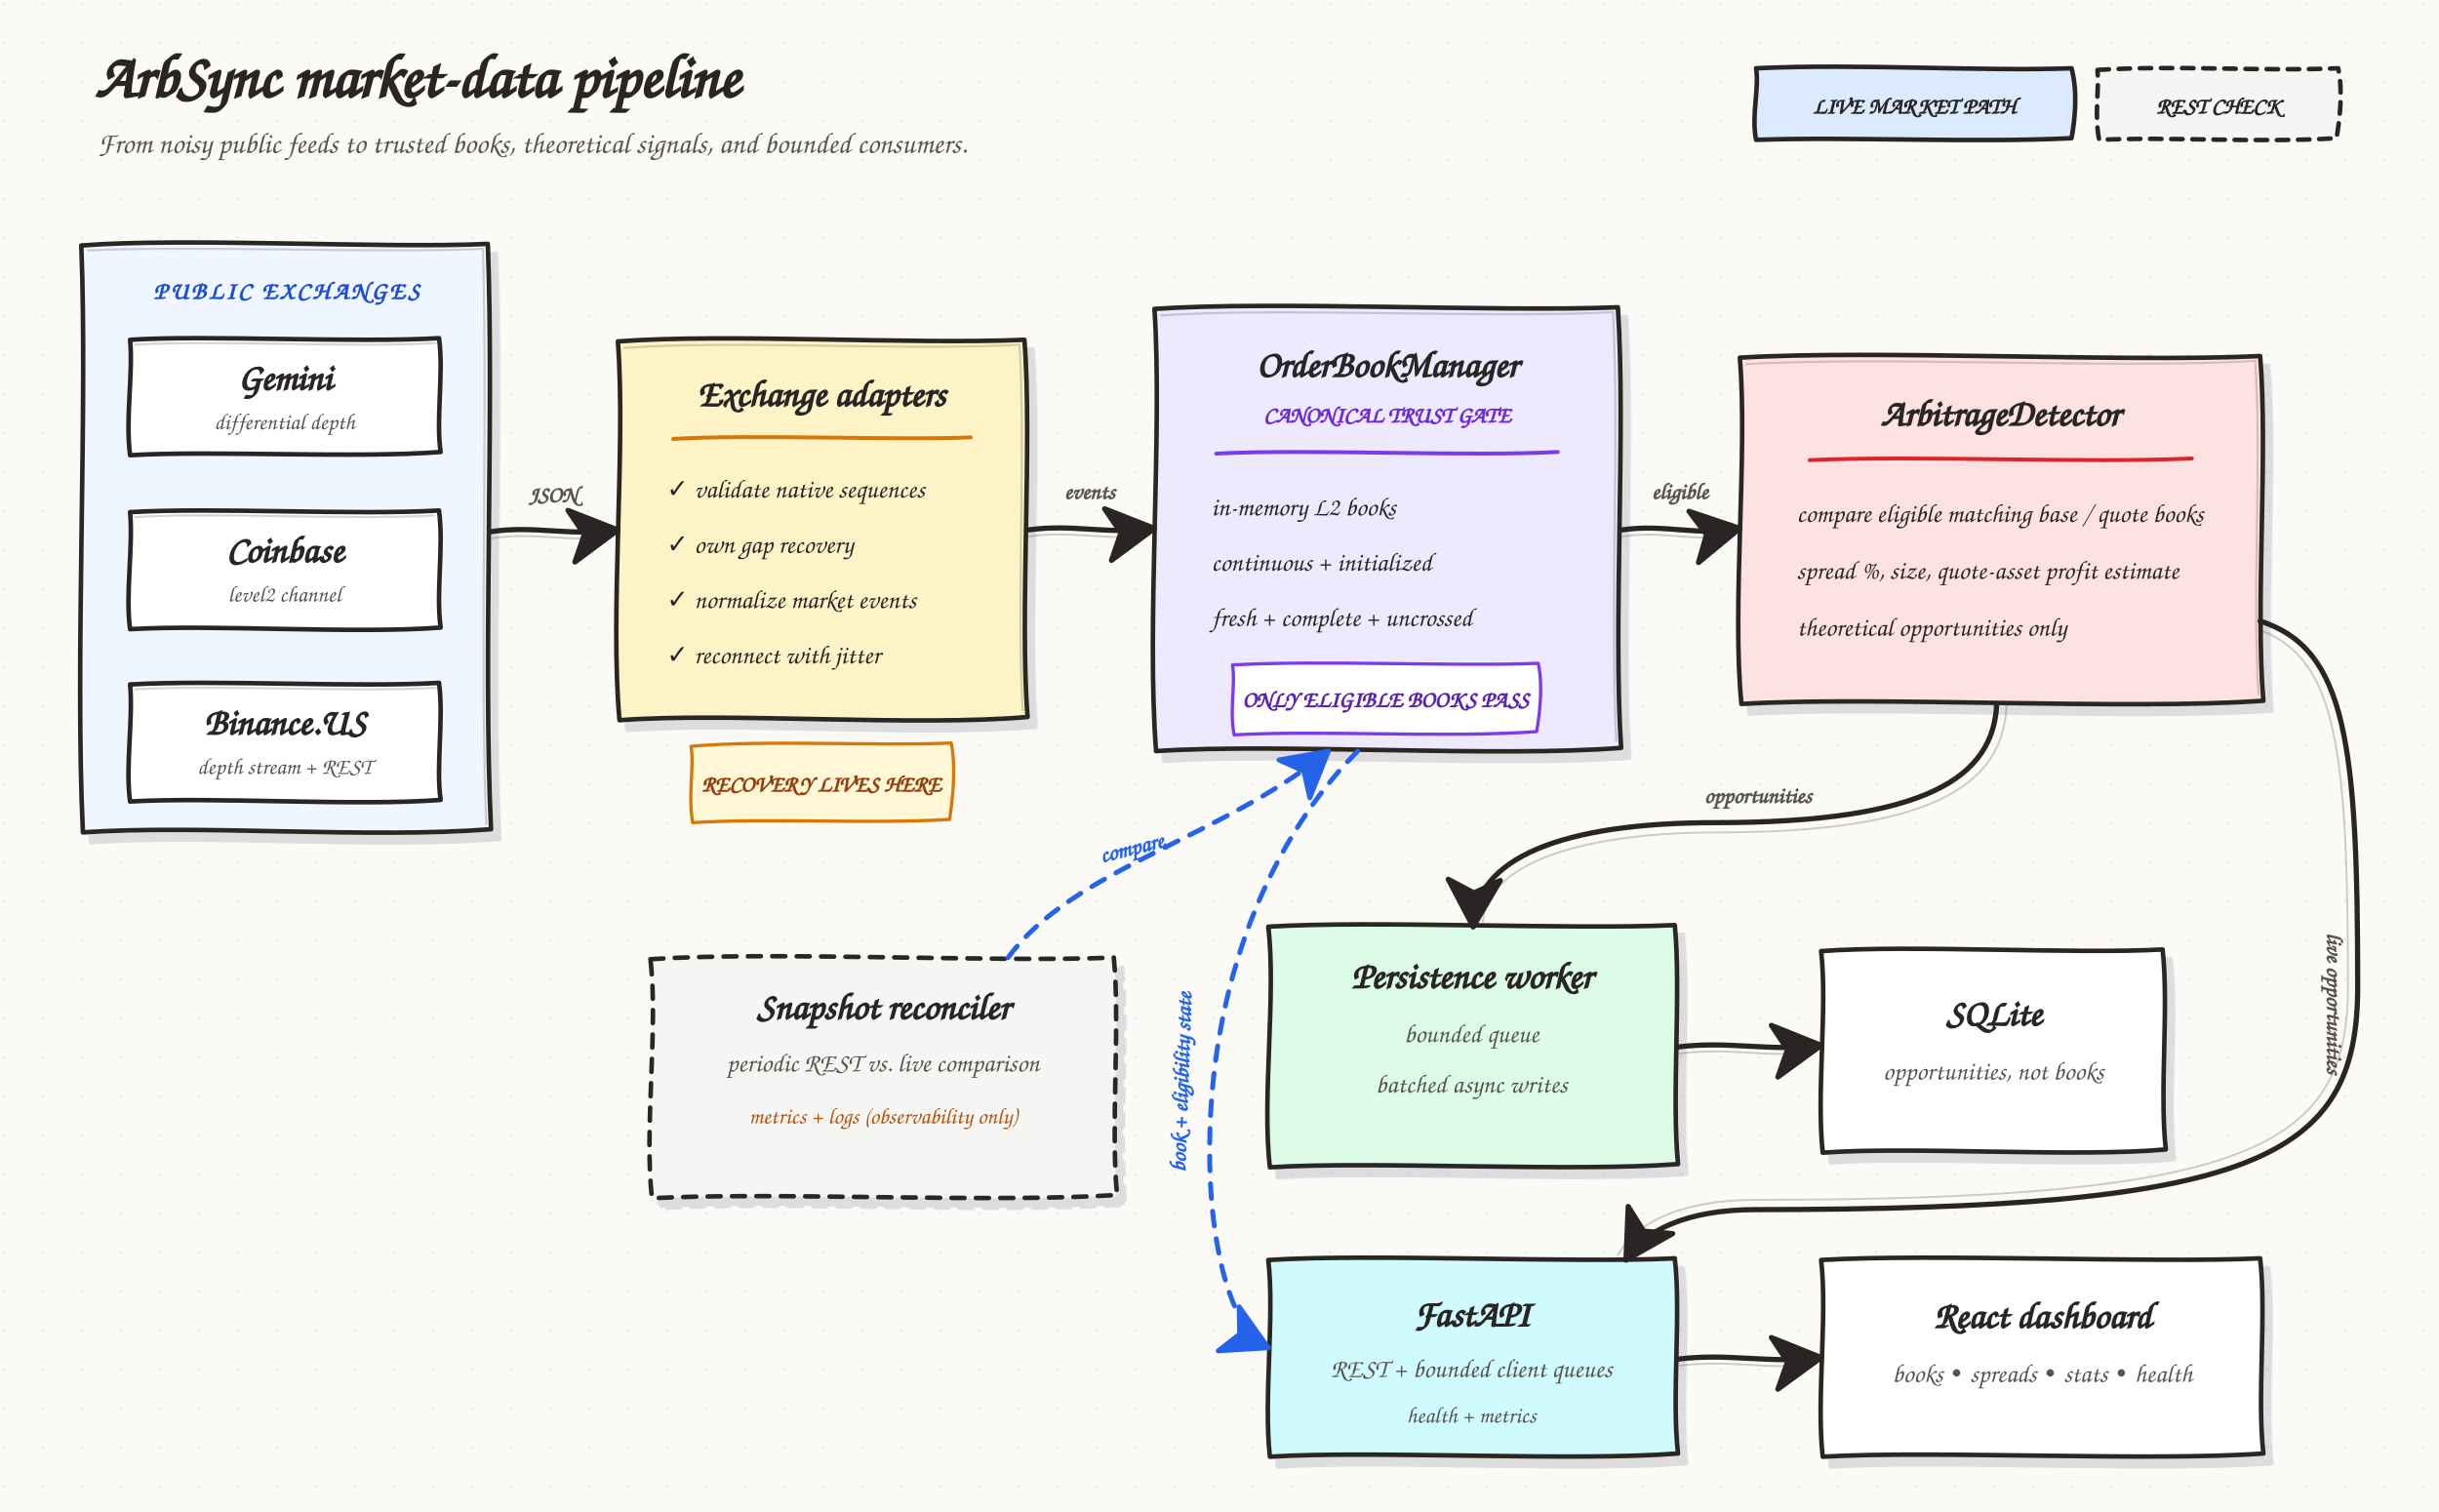
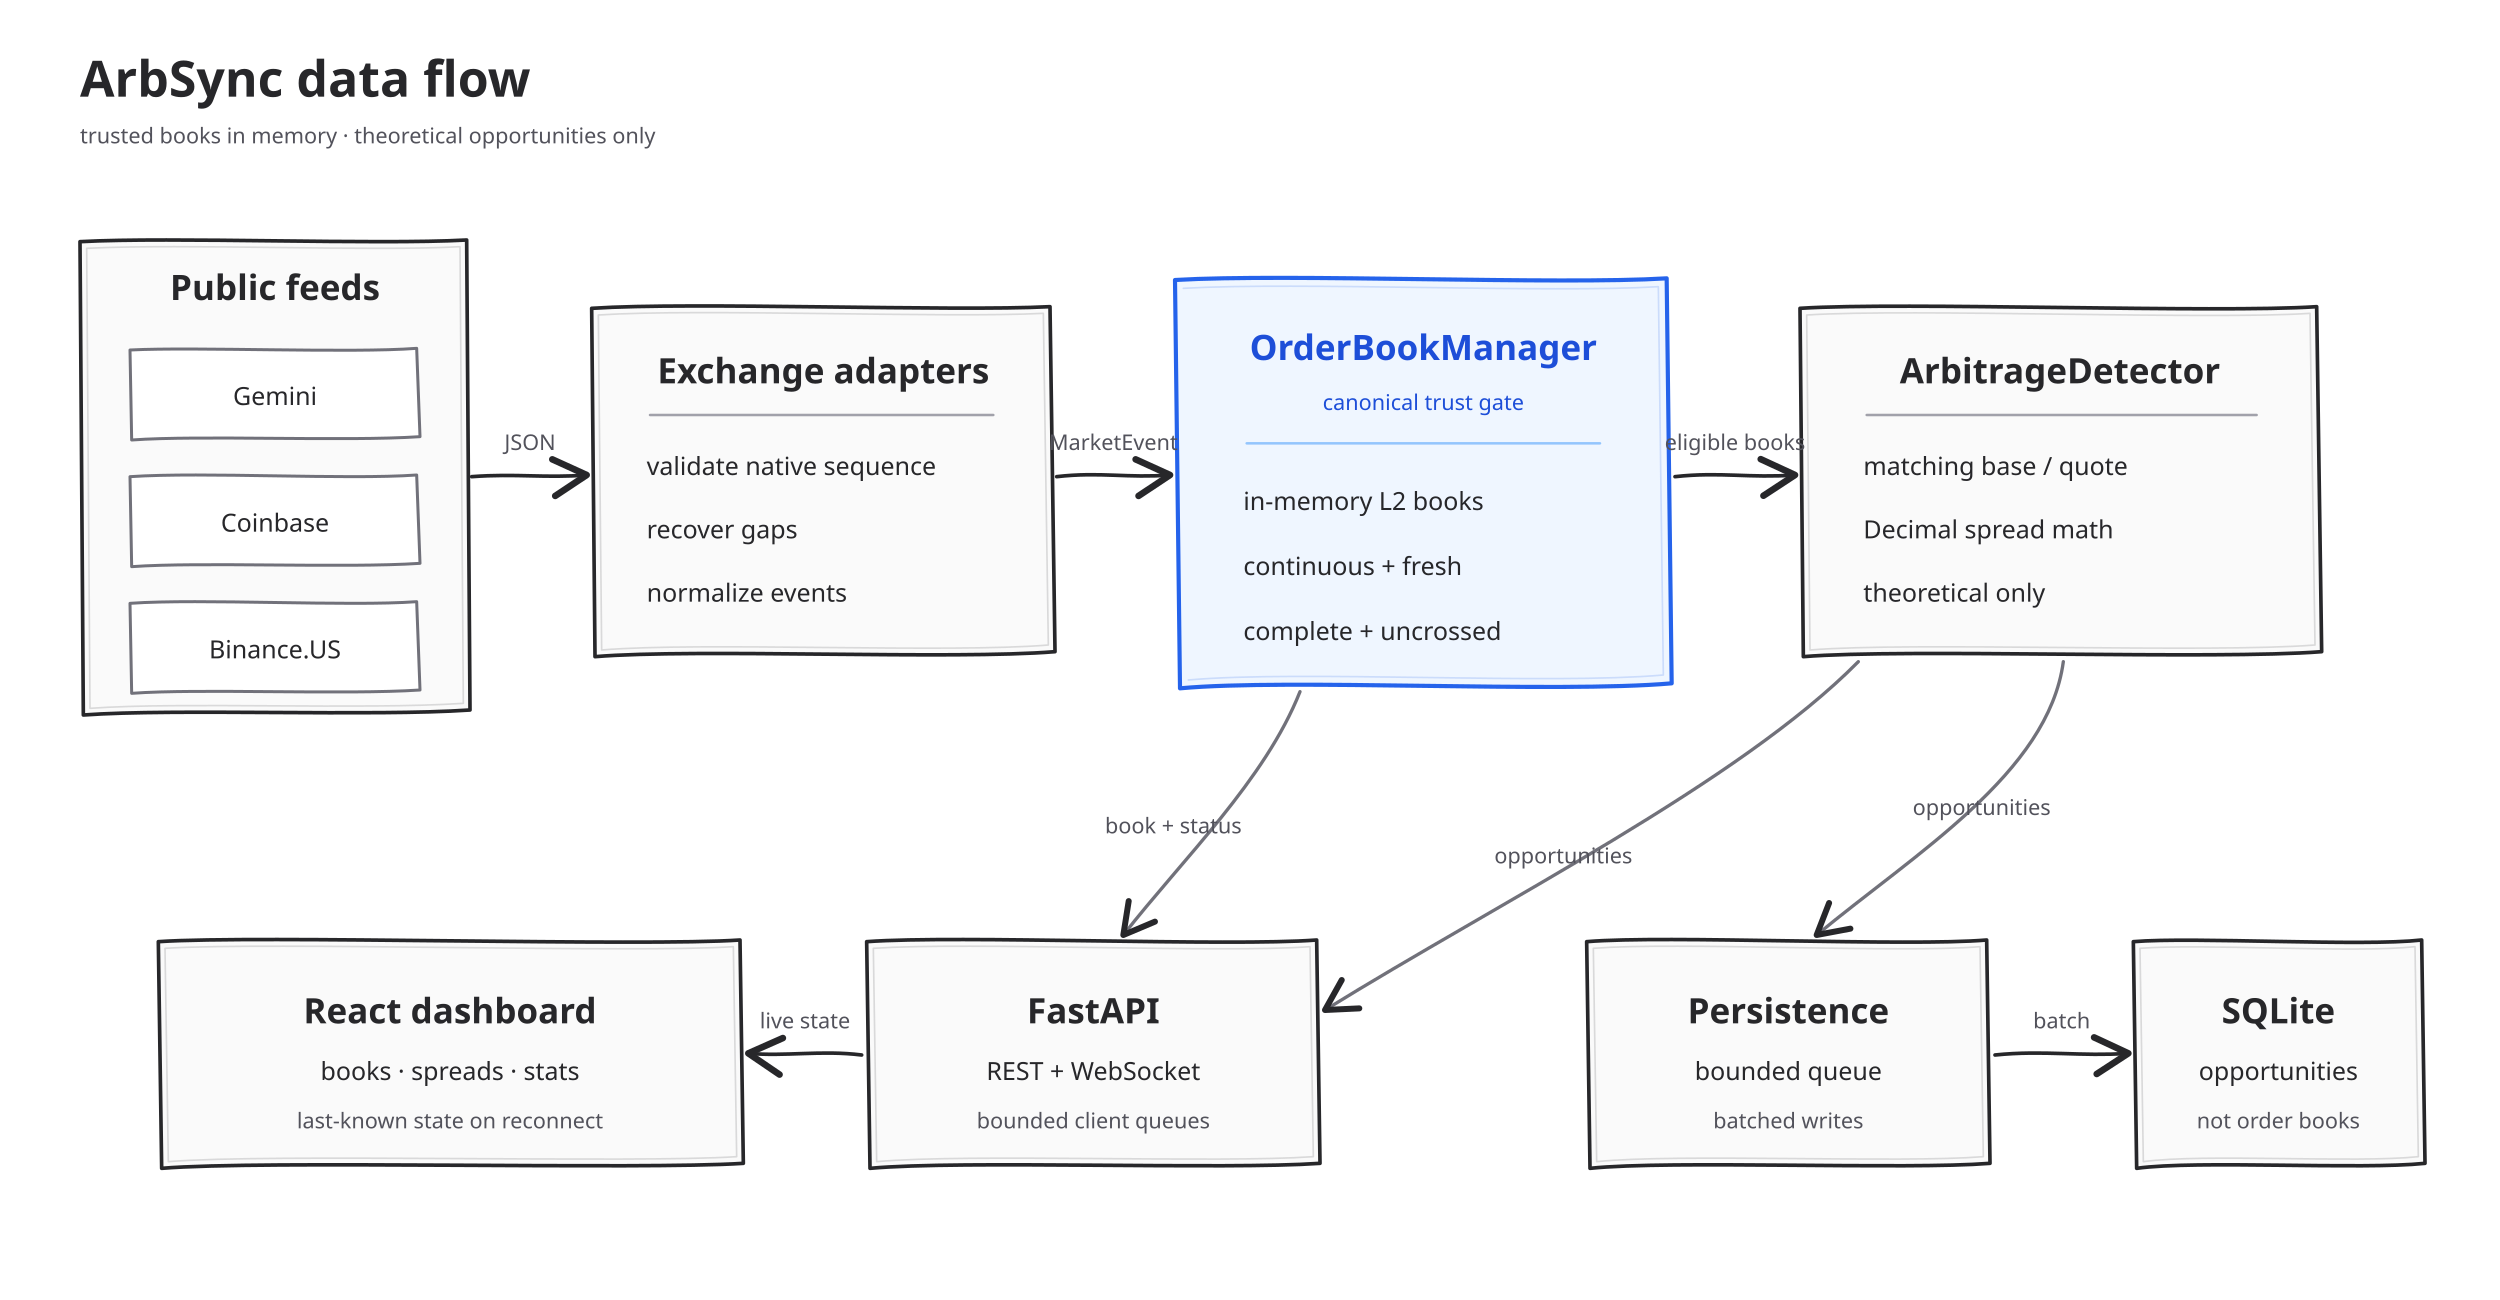
- <svg xmlns="http://www.w3.org/2000/svg" width="1500" height="930" viewBox="0 0 1500 930" role="img" aria-labelledby="title description">
+ <svg xmlns="http://www.w3.org/2000/svg" width="1500" height="780" viewBox="0 0 1500 780" role="img" aria-labelledby="title description">
  <defs>
-     <pattern id="paper-dots" width="24" height="24" patternUnits="userSpaceOnUse">
-       <circle cx="2" cy="2" r="1" fill="#d6d3d1" opacity="0.28" />
-     </pattern>
-     <filter id="paper-shadow" x="-15%" y="-15%" width="140%" height="140%">
-       <feDropShadow dx="5" dy="6" stdDeviation="0" flood-color="#1f2937" flood-opacity="0.12" />
-     </filter>
-     <marker id="arrow-dark" markerWidth="12" markerHeight="12" refX="10" refY="6" orient="auto" markerUnits="strokeWidth">
-       <path d="M1 1 L10 6 L1 11 L3.5 6 Z" fill="#292524" stroke="#292524" stroke-linejoin="round" />
-     </marker>
-     <marker id="arrow-blue" markerWidth="12" markerHeight="12" refX="10" refY="6" orient="auto" markerUnits="strokeWidth">
-       <path d="M1 1 L10 6 L1 11 L3.5 6 Z" fill="#2563eb" stroke="#2563eb" stroke-linejoin="round" />
+     <marker id="arrow" markerWidth="12" markerHeight="12" refX="10" refY="6" orient="auto" markerUnits="strokeWidth">
+       <path d="M1 1 L10 6 L1 11" fill="none" stroke="#27272a" stroke-width="1.8" stroke-linecap="round" stroke-linejoin="round" />
    </marker>
    <style>
-       .ink { fill: #292524; }
-       .muted { fill: #57534e; }
-       .title { font: 700 38px "Segoe Print", "Comic Sans MS", cursive; }
-       .subtitle { font: 18px "Segoe Print", "Comic Sans MS", cursive; }
-       .section { font: 700 15px "Segoe Print", "Comic Sans MS", cursive; letter-spacing: 1.8px; }
-       .box-title { font: 700 23px "Segoe Print", "Comic Sans MS", cursive; }
-       .box-copy { font: 16px "Segoe Print", "Comic Sans MS", cursive; }
-       .small { font: 14px "Segoe Print", "Comic Sans MS", cursive; }
-       .label { font: 700 14px "Segoe Print", "Comic Sans MS", cursive; }
-       .rough { stroke: #292524; stroke-width: 2.8; stroke-linecap: round; stroke-linejoin: round; }
-       .rough-echo { fill: none; stroke: #292524; stroke-width: 1.3; opacity: 0.2; stroke-linecap: round; stroke-linejoin: round; }
-       .flow { fill: none; stroke: #292524; stroke-width: 3.2; stroke-linecap: round; stroke-linejoin: round; marker-end: url(#arrow-dark); }
-       .flow-echo { fill: none; stroke: #292524; stroke-width: 1.2; opacity: 0.22; stroke-linecap: round; stroke-linejoin: round; }
-       .state-flow { fill: none; stroke: #2563eb; stroke-width: 3; stroke-dasharray: 9 8; stroke-linecap: round; stroke-linejoin: round; marker-end: url(#arrow-blue); }
+       text { font-family: "Segoe Print", "Comic Sans MS", sans-serif; fill: #27272a; }
+       .title { font-size: 30px; font-weight: 700; }
+       .heading { font-size: 21px; font-weight: 700; }
+       .label { font-size: 15px; }
+       .small { font-size: 13px; fill: #52525b; }
+       .box { fill: #fafafa; stroke: #27272a; stroke-width: 2.2; stroke-linecap: round; stroke-linejoin: round; }
+       .inner { fill: #ffffff; stroke: #71717a; stroke-width: 1.8; stroke-linecap: round; stroke-linejoin: round; }
+       .accent { fill: #eff6ff; stroke: #2563eb; stroke-width: 2.5; stroke-linecap: round; stroke-linejoin: round; }
+       .accent-text { fill: #1d4ed8; }
+       .rough { fill: none; stroke: #27272a; stroke-width: 1; opacity: 0.16; stroke-linecap: round; stroke-linejoin: round; }
+       .flow { fill: none; stroke: #27272a; stroke-width: 2.2; stroke-linecap: round; stroke-linejoin: round; marker-end: url(#arrow); }
+       .branch { fill: none; stroke: #71717a; stroke-width: 2; stroke-linecap: round; stroke-linejoin: round; marker-end: url(#arrow); }
    </style>
  </defs>
-   <rect width="1500" height="930" fill="#fbfaf7" />
-   <rect width="1500" height="930" fill="url(#paper-dots)" />
-   <text x="58" y="60" class="title ink">ArbSync market-data pipeline</text>
-   <text x="60" y="94" class="subtitle muted">From noisy public feeds to trusted books, theoretical signals, and bounded consumers.</text>
-   <g transform="translate(1080 42)">
-     <path d="M0 0 C62 -3 139 2 194 0 C198 15 196 32 194 43 C132 46 61 42 0 44 C-3 29 2 13 0 0 Z" fill="#dbeafe" class="rough" />
-     <text x="97" y="28" text-anchor="middle" class="label ink">LIVE MARKET PATH</text>
-   </g>
-   <g transform="translate(1290 42)">
-     <path d="M0 1 C49 -2 100 2 148 0 C151 14 149 31 147 43 C98 46 47 42 1 44 C-2 29 1 14 0 1 Z" fill="#f5f5f4" class="rough" stroke-dasharray="7 6" />
-     <text x="74" y="28" text-anchor="middle" class="label ink">REST CHECK</text>
-   </g>
-   <g filter="url(#paper-shadow)">
-     <path d="M50 151 C114 146 238 153 300 150 C304 254 297 407 302 510 C228 516 121 507 51 512 C46 408 54 252 50 151 Z" fill="#eff6ff" class="rough" />
-     <path d="M54 154 C126 151 235 156 297 153 C300 261 295 403 299 507" class="rough-echo" />
-   </g>
-   <text x="176" y="184" text-anchor="middle" class="section" fill="#1d4ed8">PUBLIC EXCHANGES</text>
-   <g>
-     <path d="M80 209 C126 206 220 211 270 208 C273 229 268 258 271 278 C220 282 129 277 80 280 C77 257 82 230 80 209 Z" fill="#ffffff" class="rough" />
-     <path d="M83 212 C132 209 218 214 268 211" class="rough-echo" />
-     <text x="175" y="240" text-anchor="middle" class="box-title ink">Gemini</text>
-     <text x="175" y="264" text-anchor="middle" class="small muted">differential depth</text>
-   </g>
-   <g>
-     <path d="M80 315 C132 312 219 317 270 314 C273 337 268 364 271 386 C219 390 130 384 80 387 C77 366 82 336 80 315 Z" fill="#ffffff" class="rough" />
-     <path d="M83 318 C132 315 219 320 267 317" class="rough-echo" />
-     <text x="175" y="346" text-anchor="middle" class="box-title ink">Coinbase</text>
-     <text x="175" y="370" text-anchor="middle" class="small muted">level2 channel</text>
-   </g>
-   <g>
-     <path d="M80 421 C132 418 220 423 270 420 C273 443 268 471 271 492 C220 496 130 490 80 493 C77 472 82 442 80 421 Z" fill="#ffffff" class="rough" />
-     <path d="M83 424 C132 421 219 426 268 423" class="rough-echo" />
-     <text x="175" y="452" text-anchor="middle" class="box-title ink">Binance.US</text>
-     <text x="175" y="476" text-anchor="middle" class="small muted">depth stream + REST</text>
-   </g>
-   <g filter="url(#paper-shadow)">
-     <path d="M380 210 C447 205 562 212 630 209 C635 271 627 380 632 441 C563 447 447 438 381 443 C375 378 385 275 380 210 Z" fill="#fef3c7" class="rough" />
-     <path d="M384 214 C452 209 559 216 627 212 C631 276 625 376 629 437" class="rough-echo" />
-   </g>
-   <text x="505" y="250" text-anchor="middle" class="box-title ink">Exchange adapters</text>
-   <path d="M414 270 C461 267 552 271 597 269" fill="none" stroke="#d97706" stroke-width="2.4" stroke-linecap="round" />
-   <text x="410" y="306" class="box-copy ink">✓ validate native sequences</text>
-   <text x="410" y="340" class="box-copy ink">✓ own gap recovery</text>
-   <text x="410" y="374" class="box-copy ink">✓ normalize market events</text>
-   <text x="410" y="408" class="box-copy ink">✓ reconnect with jitter</text>
-   <g transform="translate(425 457)">
-     <path d="M0 2 C47 -2 115 2 160 0 C163 15 161 34 159 47 C109 50 49 46 1 49 C-2 32 2 16 0 2 Z" fill="#fff7d6" stroke="#d97706" stroke-width="2" stroke-linejoin="round" />
-     <text x="80" y="30" text-anchor="middle" class="label" fill="#92400e">RECOVERY LIVES HERE</text>
-   </g>
-   <g filter="url(#paper-shadow)">
-     <path d="M710 190 C784 185 920 192 995 189 C1000 264 992 384 997 460 C921 466 785 457 711 462 C705 385 715 266 710 190 Z" fill="#ede9fe" class="rough" />
-     <path d="M714 194 C789 189 917 196 992 192 C996 268 990 380 994 456" class="rough-echo" />
-   </g>
-   <text x="853" y="232" text-anchor="middle" class="box-title ink">OrderBookManager</text>
-   <text x="853" y="260" text-anchor="middle" class="label" fill="#6d28d9">CANONICAL TRUST GATE</text>
-   <path d="M748 279 C805 276 903 281 958 278" fill="none" stroke="#7c3aed" stroke-width="2.4" stroke-linecap="round" />
-   <text x="745" y="317" class="box-copy ink">in-memory L2 books</text>
-   <text x="745" y="351" class="box-copy ink">continuous + initialized</text>
-   <text x="745" y="385" class="box-copy ink">fresh + complete + uncrossed</text>
-   <g transform="translate(758 408)">
-     <path d="M0 1 C54 -2 136 2 188 0 C191 13 189 31 187 42 C132 46 54 41 1 44 C-2 28 2 14 0 1 Z" fill="#ffffff" stroke="#7c3aed" stroke-width="2" stroke-linejoin="round" />
-     <text x="94" y="27" text-anchor="middle" class="label" fill="#5b21b6">ONLY ELIGIBLE BOOKS PASS</text>
-   </g>
-   <g filter="url(#paper-shadow)">
-     <path d="M1070 220 C1153 215 1308 223 1390 219 C1395 278 1387 373 1392 431 C1308 437 1153 428 1071 433 C1065 373 1075 279 1070 220 Z" fill="#fee2e2" class="rough" />
-     <path d="M1074 224 C1158 219 1304 227 1387 222 C1391 283 1385 369 1389 427" class="rough-echo" />
-   </g>
-   <text x="1230" y="262" text-anchor="middle" class="box-title ink">ArbitrageDetector</text>
-   <path d="M1113 283 C1181 280 1281 285 1348 282" fill="none" stroke="#dc2626" stroke-width="2.4" stroke-linecap="round" />
-   <text x="1105" y="321" class="box-copy ink">compare eligible matching base / quote books</text>
-   <text x="1105" y="356" class="box-copy ink">spread %, size, quote-asset profit estimate</text>
-   <text x="1105" y="391" class="box-copy ink">theoretical opportunities only</text>
-   <path d="M302 327 C329 323 350 330 380 326" class="flow" />
-   <path d="M303 331 C330 327 352 334 377 330" class="flow-echo" />
-   <text x="340" y="309" text-anchor="middle" class="label muted">JSON</text>
-   <path d="M632 326 C660 322 680 329 710 325" class="flow" />
-   <path d="M633 330 C659 326 681 333 707 329" class="flow-echo" />
-   <text x="670" y="307" text-anchor="middle" class="label muted">events</text>
-   <path d="M997 326 C1024 322 1043 330 1070 325" class="flow" />
-   <path d="M998 330 C1023 326 1044 334 1067 329" class="flow-echo" />
-   <text x="1033" y="307" text-anchor="middle" class="label muted">eligible</text>
-   <g filter="url(#paper-shadow)">
-     <path d="M400 590 C473 585 610 592 685 589 C689 630 683 694 687 735 C610 740 475 733 401 737 C396 695 405 632 400 590 Z" fill="#f5f5f4" class="rough" stroke-dasharray="8 7" />
-   </g>
-   <text x="543" y="627" text-anchor="middle" class="box-title ink">Snapshot reconciler</text>
-   <text x="543" y="659" text-anchor="middle" class="box-copy muted">periodic REST vs. live comparison</text>
-   <text x="543" y="691" text-anchor="middle" class="small" fill="#b45309">metrics + logs (observability only)</text>
-   <path d="M620 589 C659 535 752 515 817 462" class="state-flow" />
-   <text x="697" y="526" text-anchor="middle" class="label" fill="#2563eb" transform="rotate(-14 697 526)">compare</text>
-   <g filter="url(#paper-shadow)">
-     <path d="M780 570 C843 566 968 572 1030 569 C1034 610 1028 675 1032 716 C967 721 844 714 781 718 C776 676 785 612 780 570 Z" fill="#dcfce7" class="rough" />
-   </g>
-   <text x="905" y="608" text-anchor="middle" class="box-title ink">Persistence worker</text>
-   <text x="905" y="641" text-anchor="middle" class="box-copy muted">bounded queue</text>
-   <text x="905" y="672" text-anchor="middle" class="box-copy muted">batched async writes</text>
-   <g filter="url(#paper-shadow)">
-     <path d="M1120 585 C1175 581 1277 587 1330 584 C1334 619 1328 672 1332 707 C1277 712 1175 705 1121 709 C1117 672 1124 620 1120 585 Z" fill="#ffffff" class="rough" />
-   </g>
-   <text x="1226" y="631" text-anchor="middle" class="box-title ink">SQLite</text>
-   <text x="1226" y="664" text-anchor="middle" class="box-copy muted">opportunities, not books</text>
-   <path d="M1032 644 C1063 640 1088 647 1120 643" class="flow" />
-   <path d="M1033 648 C1064 644 1089 651 1117 647" class="flow-echo" />
-   <path d="M1228 433 C1226 478 1185 506 1055 506 C960 506 907 528 906 570" class="flow" />
-   <path d="M1234 434 C1232 484 1186 512 1057 512 C965 512 914 534 912 567" class="flow-echo" />
-   <text x="1081" y="494" text-anchor="middle" class="label muted">opportunities</text>
-   <g filter="url(#paper-shadow)">
-     <path d="M780 775 C843 771 969 777 1030 774 C1034 808 1028 860 1032 894 C968 899 843 892 781 896 C777 861 784 809 780 775 Z" fill="#cffafe" class="rough" />
-   </g>
-   <text x="905" y="816" text-anchor="middle" class="box-title ink">FastAPI</text>
-   <text x="905" y="847" text-anchor="middle" class="box-copy muted">REST + bounded client queues</text>
-   <text x="905" y="875" text-anchor="middle" class="small muted">health + metrics</text>
-   <g filter="url(#paper-shadow)">
-     <path d="M1120 775 C1188 771 1324 777 1390 774 C1394 808 1388 860 1392 894 C1324 899 1188 892 1121 896 C1117 861 1124 809 1120 775 Z" fill="#ffffff" class="rough" />
-   </g>
-   <text x="1256" y="817" text-anchor="middle" class="box-title ink">React dashboard</text>
-   <text x="1256" y="850" text-anchor="middle" class="box-copy muted">books • spreads • stats • health</text>
-   <path d="M1032 836 C1063 832 1088 839 1120 835" class="flow" />
-   <path d="M1033 840 C1064 836 1089 843 1117 839" class="flow-echo" />
-   <path d="M1390 382 C1443 399 1450 457 1450 607 C1450 713 1388 744 1080 744 C1037 744 1011 757 1000 775" class="flow" />
-   <path d="M1391 388 C1437 406 1444 461 1444 607 C1444 706 1384 738 1080 738 C1034 738 1006 752 995 772" class="flow-echo" />
-   <text x="1431" y="617" text-anchor="middle" class="label muted" transform="rotate(90 1431 617)">live opportunities</text>
-   <path d="M835 462 C783 514 742 604 744 716 C745 768 757 818 780 829" class="state-flow" />
-   <text x="731" y="666" text-anchor="middle" class="label" fill="#2563eb" transform="rotate(-88 731 666)">book + eligibility state</text>
+   <rect width="1500" height="780" fill="#ffffff" />
+   <text x="48" y="58" class="title">ArbSync data flow</text>
+   <text x="48" y="86" class="small">trusted books in memory · theoretical opportunities only</text>
+   <path class="box" d="M48 145 C103 142 226 147 280 144 L282 426 C224 430 105 425 50 429 Z" />
+   <path class="rough" d="M52 149 C111 146 224 151 276 148 L278 422 C217 426 109 421 54 425 Z" />
+   <text x="165" y="180" text-anchor="middle" class="heading">Public feeds</text>
+   <path class="inner" d="M78 210 C117 208 211 212 250 209 L252 262 C207 265 120 261 79 264 Z" />
+   <text x="165" y="243" text-anchor="middle" class="label">Gemini</text>
+   <path class="inner" d="M78 286 C122 283 208 288 250 285 L252 338 C207 341 120 337 79 340 Z" />
+   <text x="165" y="319" text-anchor="middle" class="label">Coinbase</text>
+   <path class="inner" d="M78 362 C120 359 210 364 250 361 L252 414 C207 417 119 413 79 416 Z" />
+   <text x="165" y="395" text-anchor="middle" class="label">Binance.US</text>
+   <path class="box" d="M355 185 C415 181 572 187 630 184 L633 391 C573 396 417 389 357 394 Z" />
+   <path class="rough" d="M359 189 C420 185 568 191 626 188 L629 387 C569 392 421 385 361 390 Z" />
+   <text x="494" y="230" text-anchor="middle" class="heading">Exchange adapters</text>
+   <line x1="390" y1="249" x2="596" y2="249" stroke="#a1a1aa" stroke-width="1.5" stroke-linecap="round" />
+   <text x="388" y="285" class="label">validate native sequence</text>
+   <text x="388" y="323" class="label">recover gaps</text>
+   <text x="388" y="361" class="label">normalize events</text>
+   <path class="accent" d="M705 168 C772 164 936 171 1000 167 L1003 410 C934 416 773 407 708 413 Z" />
+   <path d="M710 173 C779 169 931 176 995 172 L998 405 C930 411 780 402 713 408" fill="none" stroke="#2563eb" stroke-width="1" opacity="0.18" stroke-linecap="round" stroke-linejoin="round" />
+   <text x="854" y="216" text-anchor="middle" class="heading accent-text">OrderBookManager</text>
+   <text x="854" y="246" text-anchor="middle" class="small accent-text">canonical trust gate</text>
+   <line x1="748" y1="266" x2="960" y2="266" stroke="#93c5fd" stroke-width="1.5" stroke-linecap="round" />
+   <text x="746" y="306" class="label">in-memory L2 books</text>
+   <text x="746" y="345" class="label">continuous + fresh</text>
+   <text x="746" y="384" class="label">complete + uncrossed</text>
+   <path class="box" d="M1080 185 C1141 181 1331 188 1390 184 L1393 391 C1330 396 1142 389 1082 394 Z" />
+   <path class="rough" d="M1084 189 C1147 185 1327 192 1386 188 L1389 387 C1325 392 1147 385 1086 390 Z" />
+   <text x="1236" y="230" text-anchor="middle" class="heading">ArbitrageDetector</text>
+   <line x1="1120" y1="249" x2="1354" y2="249" stroke="#a1a1aa" stroke-width="1.5" stroke-linecap="round" />
+   <text x="1118" y="285" class="label">matching base / quote</text>
+   <text x="1118" y="323" class="label">Decimal spread math</text>
+   <text x="1118" y="361" class="label">theoretical only</text>
+   <path class="flow" d="M283 286 C310 284 327 287 352 285" />
+   <text x="318" y="270" text-anchor="middle" class="small">JSON</text>
+   <path class="flow" d="M634 286 C660 283 677 287 702 285" />
+   <text x="668" y="270" text-anchor="middle" class="small">MarketEvent</text>
+   <path class="flow" d="M1005 286 C1032 283 1050 287 1077 285" />
+   <text x="1041" y="270" text-anchor="middle" class="small">eligible books</text>
+   <path class="box" d="M520 565 C575 561 738 568 790 564 L792 698 C735 702 577 696 522 701 Z" />
+   <path class="rough" d="M524 569 C582 565 733 572 786 568 L788 694 C731 698 581 692 526 697 Z" />
+   <text x="656" y="614" text-anchor="middle" class="heading">FastAPI</text>
+   <text x="656" y="648" text-anchor="middle" class="label">REST + WebSocket</text>
+   <text x="656" y="677" text-anchor="middle" class="small">bounded client queues</text>
+   <path class="box" d="M95 565 C154 561 387 568 444 564 L446 698 C385 702 157 696 97 701 Z" />
+   <path class="rough" d="M99 569 C161 565 381 572 440 568 L442 694 C381 698 161 692 101 697 Z" />
+   <text x="270" y="614" text-anchor="middle" class="heading">React dashboard</text>
+   <text x="270" y="648" text-anchor="middle" class="label">books · spreads · stats</text>
+   <text x="270" y="677" text-anchor="middle" class="small">last-known state on reconnect</text>
+   <path class="branch" d="M780 415 C759 468 710 515 674 561" />
+   <text x="704" y="500" text-anchor="middle" class="small">book + status</text>
+   <path class="branch" d="M1115 397 C1044 469 900 541 795 606" />
+   <text x="938" y="518" text-anchor="middle" class="small">opportunities</text>
+   <path class="flow" d="M517 633 C493 630 471 634 449 632" />
+   <text x="483" y="617" text-anchor="middle" class="small">live state</text>
+   <path class="box" d="M952 565 C1000 561 1145 568 1192 564 L1194 698 C1144 702 1002 696 954 701 Z" />
+   <path class="rough" d="M956 569 C1006 565 1140 572 1188 568 L1190 694 C1140 698 1006 692 958 697 Z" />
+   <text x="1073" y="614" text-anchor="middle" class="heading">Persistence</text>
+   <text x="1073" y="648" text-anchor="middle" class="label">bounded queue</text>
+   <text x="1073" y="677" text-anchor="middle" class="small">batched writes</text>
+   <path class="box" d="M1280 565 C1316 562 1418 568 1453 564 L1455 698 C1417 702 1318 696 1282 701 Z" />
+   <path class="rough" d="M1284 569 C1322 566 1413 572 1449 568 L1451 694 C1413 698 1322 692 1286 697 Z" />
+   <text x="1367" y="614" text-anchor="middle" class="heading">SQLite</text>
+   <text x="1367" y="648" text-anchor="middle" class="label">opportunities</text>
+   <text x="1367" y="677" text-anchor="middle" class="small">not order books</text>
+   <path class="branch" d="M1238 397 C1229 464 1149 512 1090 561" />
+   <text x="1189" y="489" text-anchor="middle" class="small">opportunities</text>
+   <path class="flow" d="M1197 633 C1226 630 1249 634 1277 632" />
+   <text x="1237" y="617" text-anchor="middle" class="small">batch</text>
</svg>
